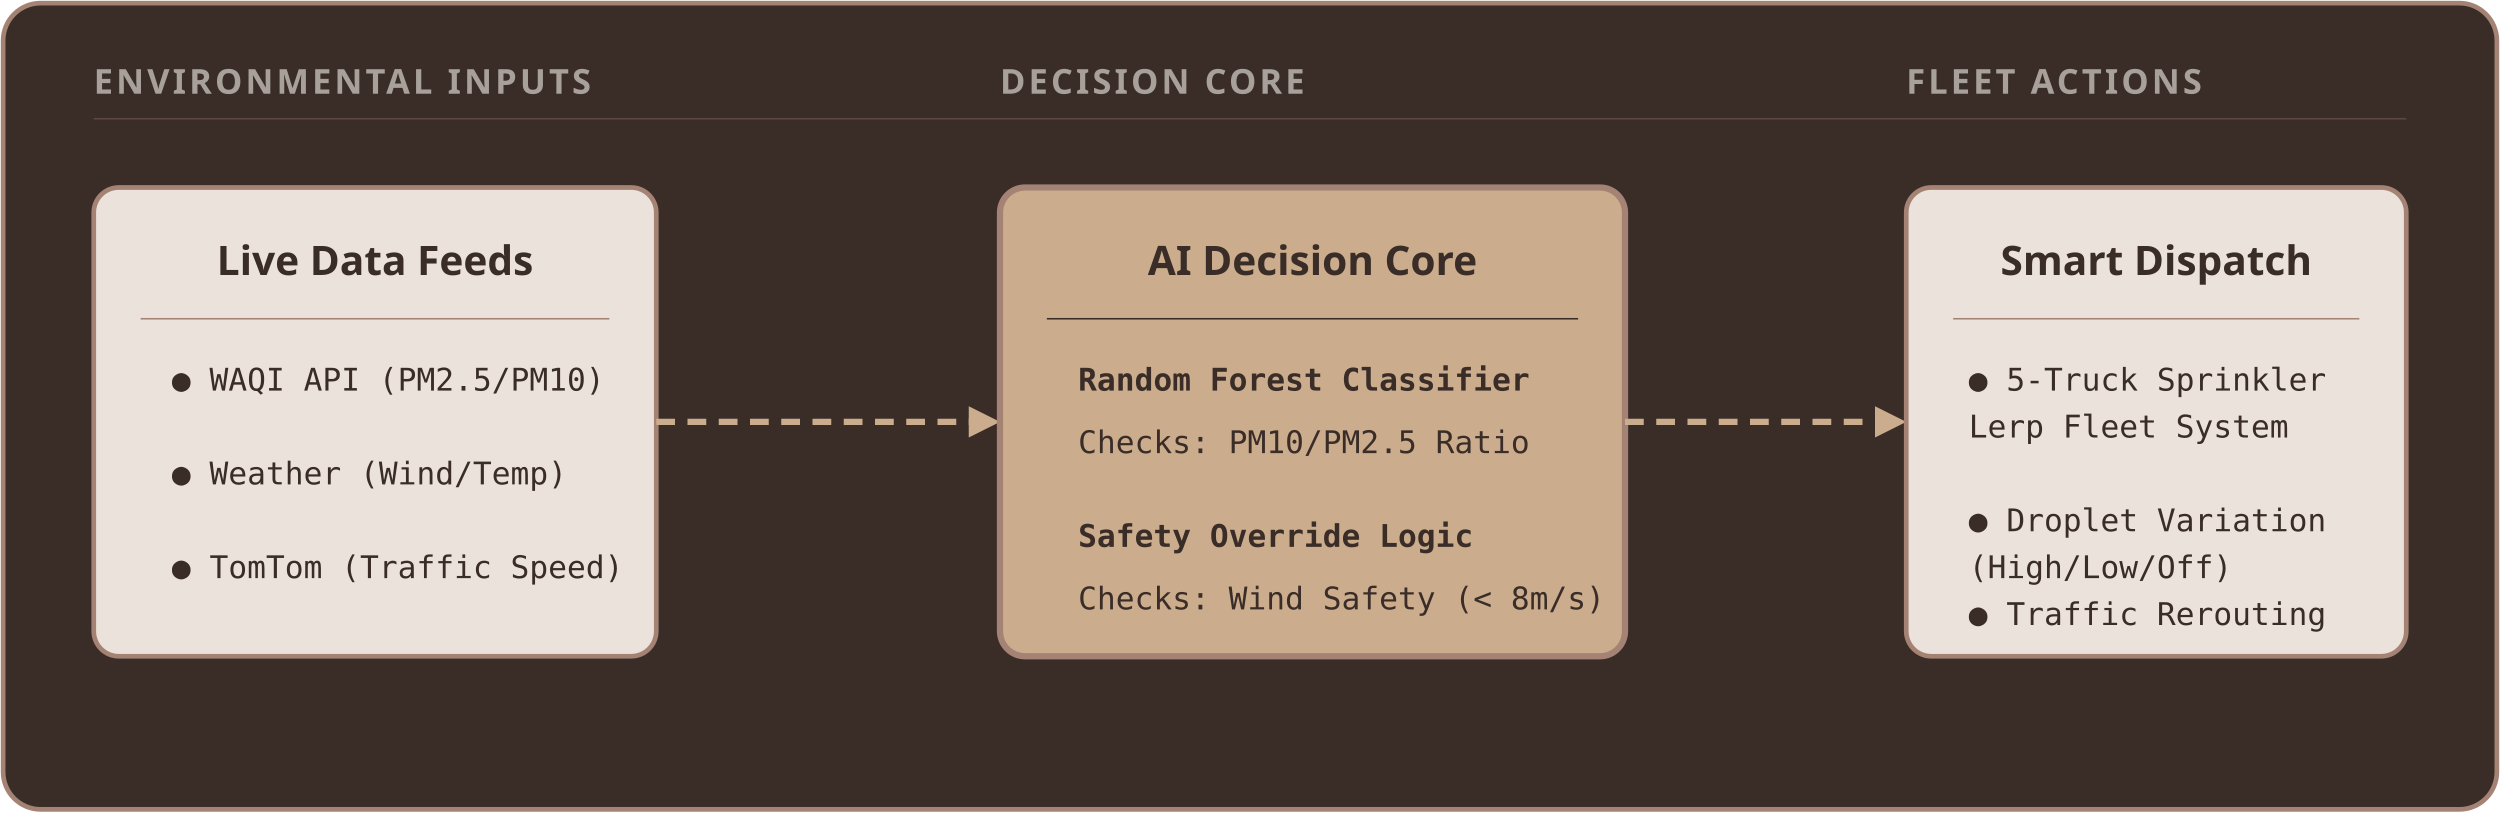
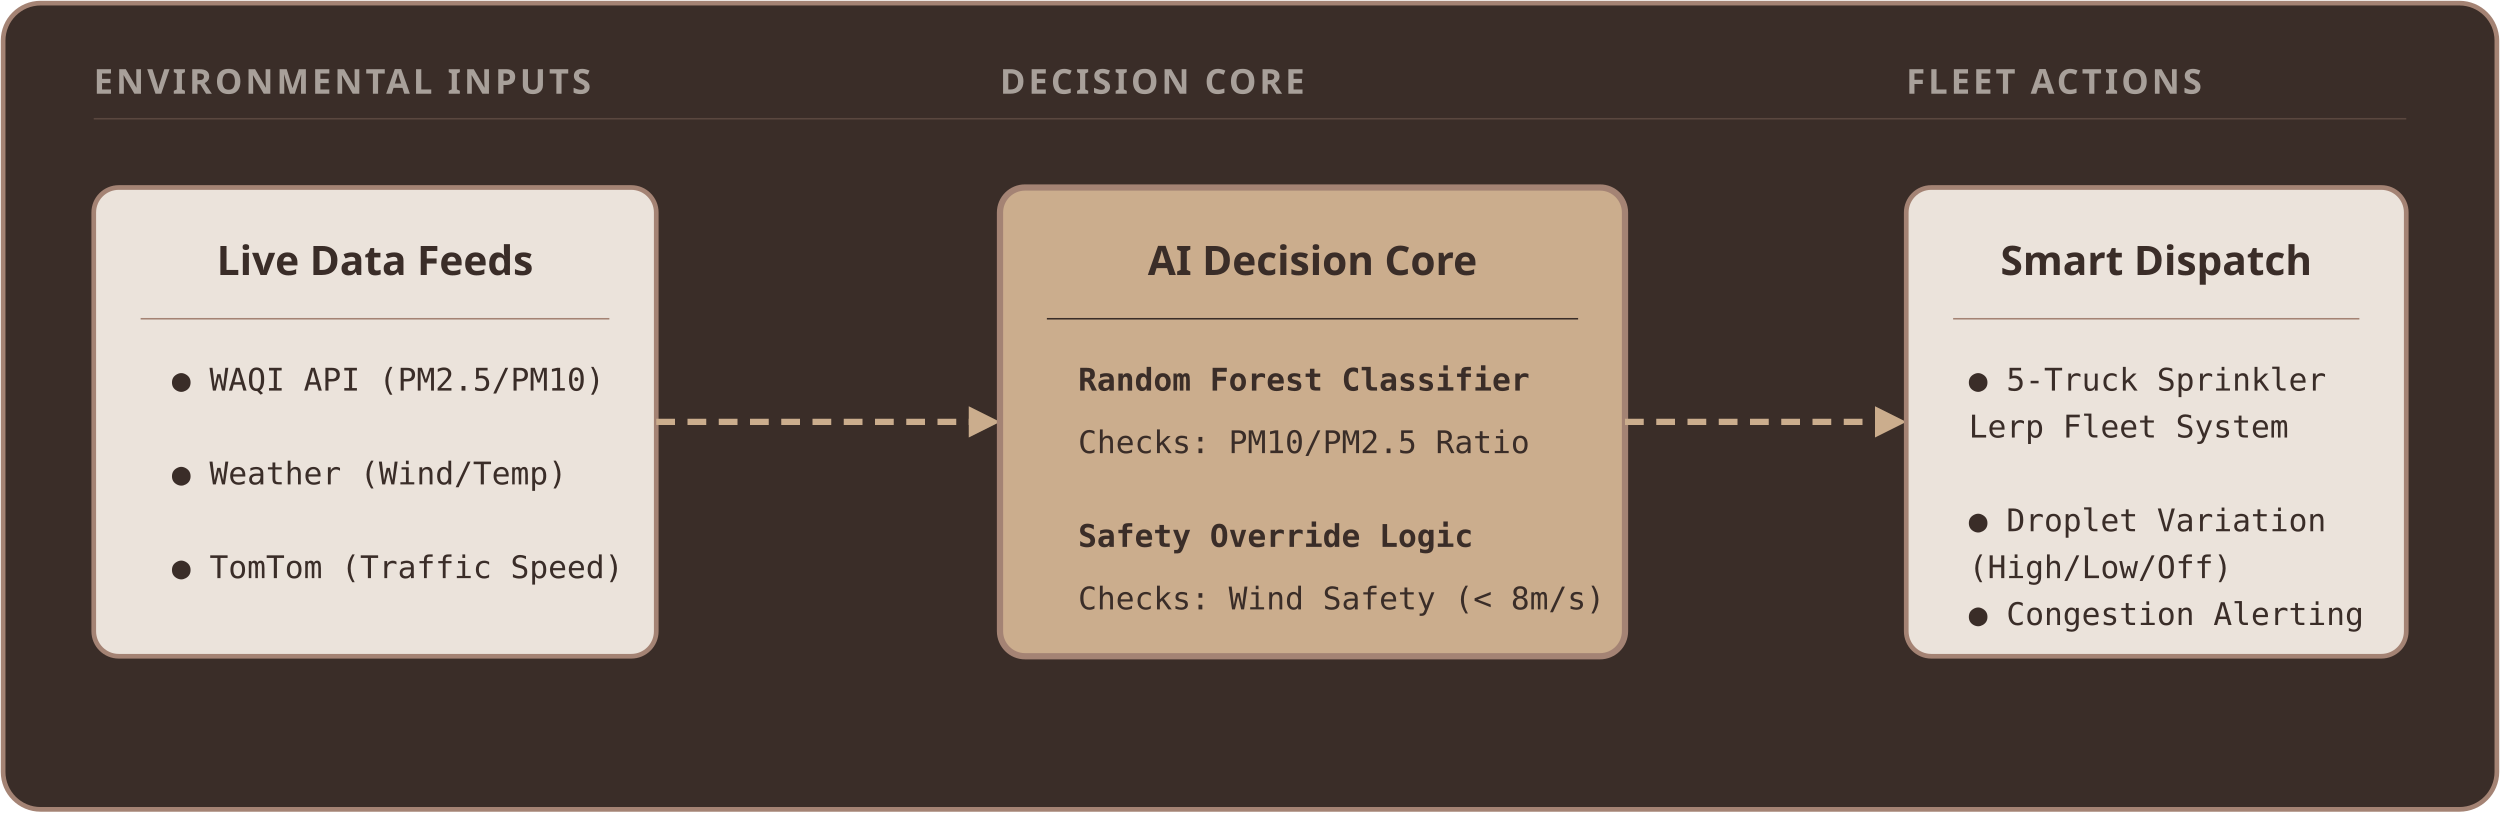
<svg xmlns="http://www.w3.org/2000/svg" viewBox="0 0 800 260">
  <style>
    @keyframes dash {
      to {
        stroke-dashoffset: -20;
      }
    }
    .flow-line { stroke: #CBAD8D; stroke-width: 2; stroke-dasharray: 6 4; animation: dash 1s linear infinite; }
    .box-bg { fill: #EBE3DB; stroke: #A48374; stroke-width: 1.5; rx: 8px; }
    .engine-box { fill: #CBAD8D; stroke: #A48374; stroke-width: 2; rx: 8px; }
    .box-title { fill: #3A2D28; font-family: 'Segoe UI', system-ui, sans-serif; font-size: 13px; font-weight: bold; }
    .box-body { fill: #3A2D28; font-family: 'JetBrains Mono', monospace; font-size: 10px; }
    .arrow-head { fill: #CBAD8D; }
    .header-text { fill: #F1EDE6; font-family: 'Segoe UI', sans-serif; font-size: 11px; font-weight: bold; letter-spacing: 1px; }
  </style>
  <rect x="1" y="1" width="798" height="258" rx="12" ry="12" fill="#3A2D28" stroke="#A48374" stroke-width="1.5" />
  <text x="30" y="30" class="header-text" opacity="0.6">ENVIRONMENTAL INPUTS</text>
  <text x="320" y="30" class="header-text" opacity="0.6">DECISION CORE</text>
  <text x="610" y="30" class="header-text" opacity="0.6">FLEET ACTIONS</text>
  <line x1="30" y1="38" x2="770" y2="38" stroke="#A48374" stroke-width="0.5" opacity="0.3" />
  <g transform="translate(30, 60)">
    <rect width="180" height="150" class="box-bg" />
    <text x="90" y="28" class="box-title" text-anchor="middle">Live Data Feeds</text>
    <line x1="15" y1="42" x2="165" y2="42" stroke="#A48374" stroke-width="0.5" />
    <text x="25" y="65" class="box-body">● WAQI API (PM2.5/PM10)</text>
    <text x="25" y="95" class="box-body">● Weather (Wind/Temp)</text>
    <text x="25" y="125" class="box-body">● TomTom (Traffic Speed)</text>
  </g>
  <path d="M 210 135 L 320 135" class="flow-line" />
  <polygon points="320,135 310,130 310,140" class="arrow-head" />
  <g transform="translate(320, 60)">
    <rect width="200" height="150" class="engine-box" />
    <text x="100" y="28" class="box-title" text-anchor="middle" style="fill: #3A2D28;">AI Decision Core</text>
    <line x1="15" y1="42" x2="185" y2="42" stroke="#3A2D28" stroke-width="0.5" />
    <text x="25" y="65" class="box-body" style="font-weight: bold;">Random Forest Classifier</text>
    <text x="25" y="85" class="box-body">Checks: PM10/PM2.5 Ratio</text>
    <text x="25" y="115" class="box-body" style="font-weight: bold;">Safety Override Logic</text>
    <text x="25" y="135" class="box-body">Checks: Wind Safety (&lt; 8m/s)</text>
  </g>
  <path d="M 520 135 L 610 135" class="flow-line" />
  <polygon points="610,135 600,130 600,140" class="arrow-head" />
  <g transform="translate(610, 60)">
    <rect width="160" height="150" class="box-bg" />
    <text x="80" y="28" class="box-title" text-anchor="middle">Smart Dispatch</text>
    <line x1="15" y1="42" x2="145" y2="42" stroke="#A48374" stroke-width="0.5" />
    <text x="20" y="65" class="box-body">● 5-Truck Sprinkler</text>
    <text x="20" y="80" class="box-body">   Lerp Fleet System</text>
    <text x="20" y="110" class="box-body">● Droplet Variation</text>
    <text x="20" y="125" class="box-body">   (High/Low/Off)</text>
-     <text x="20" y="140" class="box-body">● Traffic Rerouting</text>
+     <text x="20" y="140" class="box-body">● Congestion Alerting</text>
  </g>
</svg>
